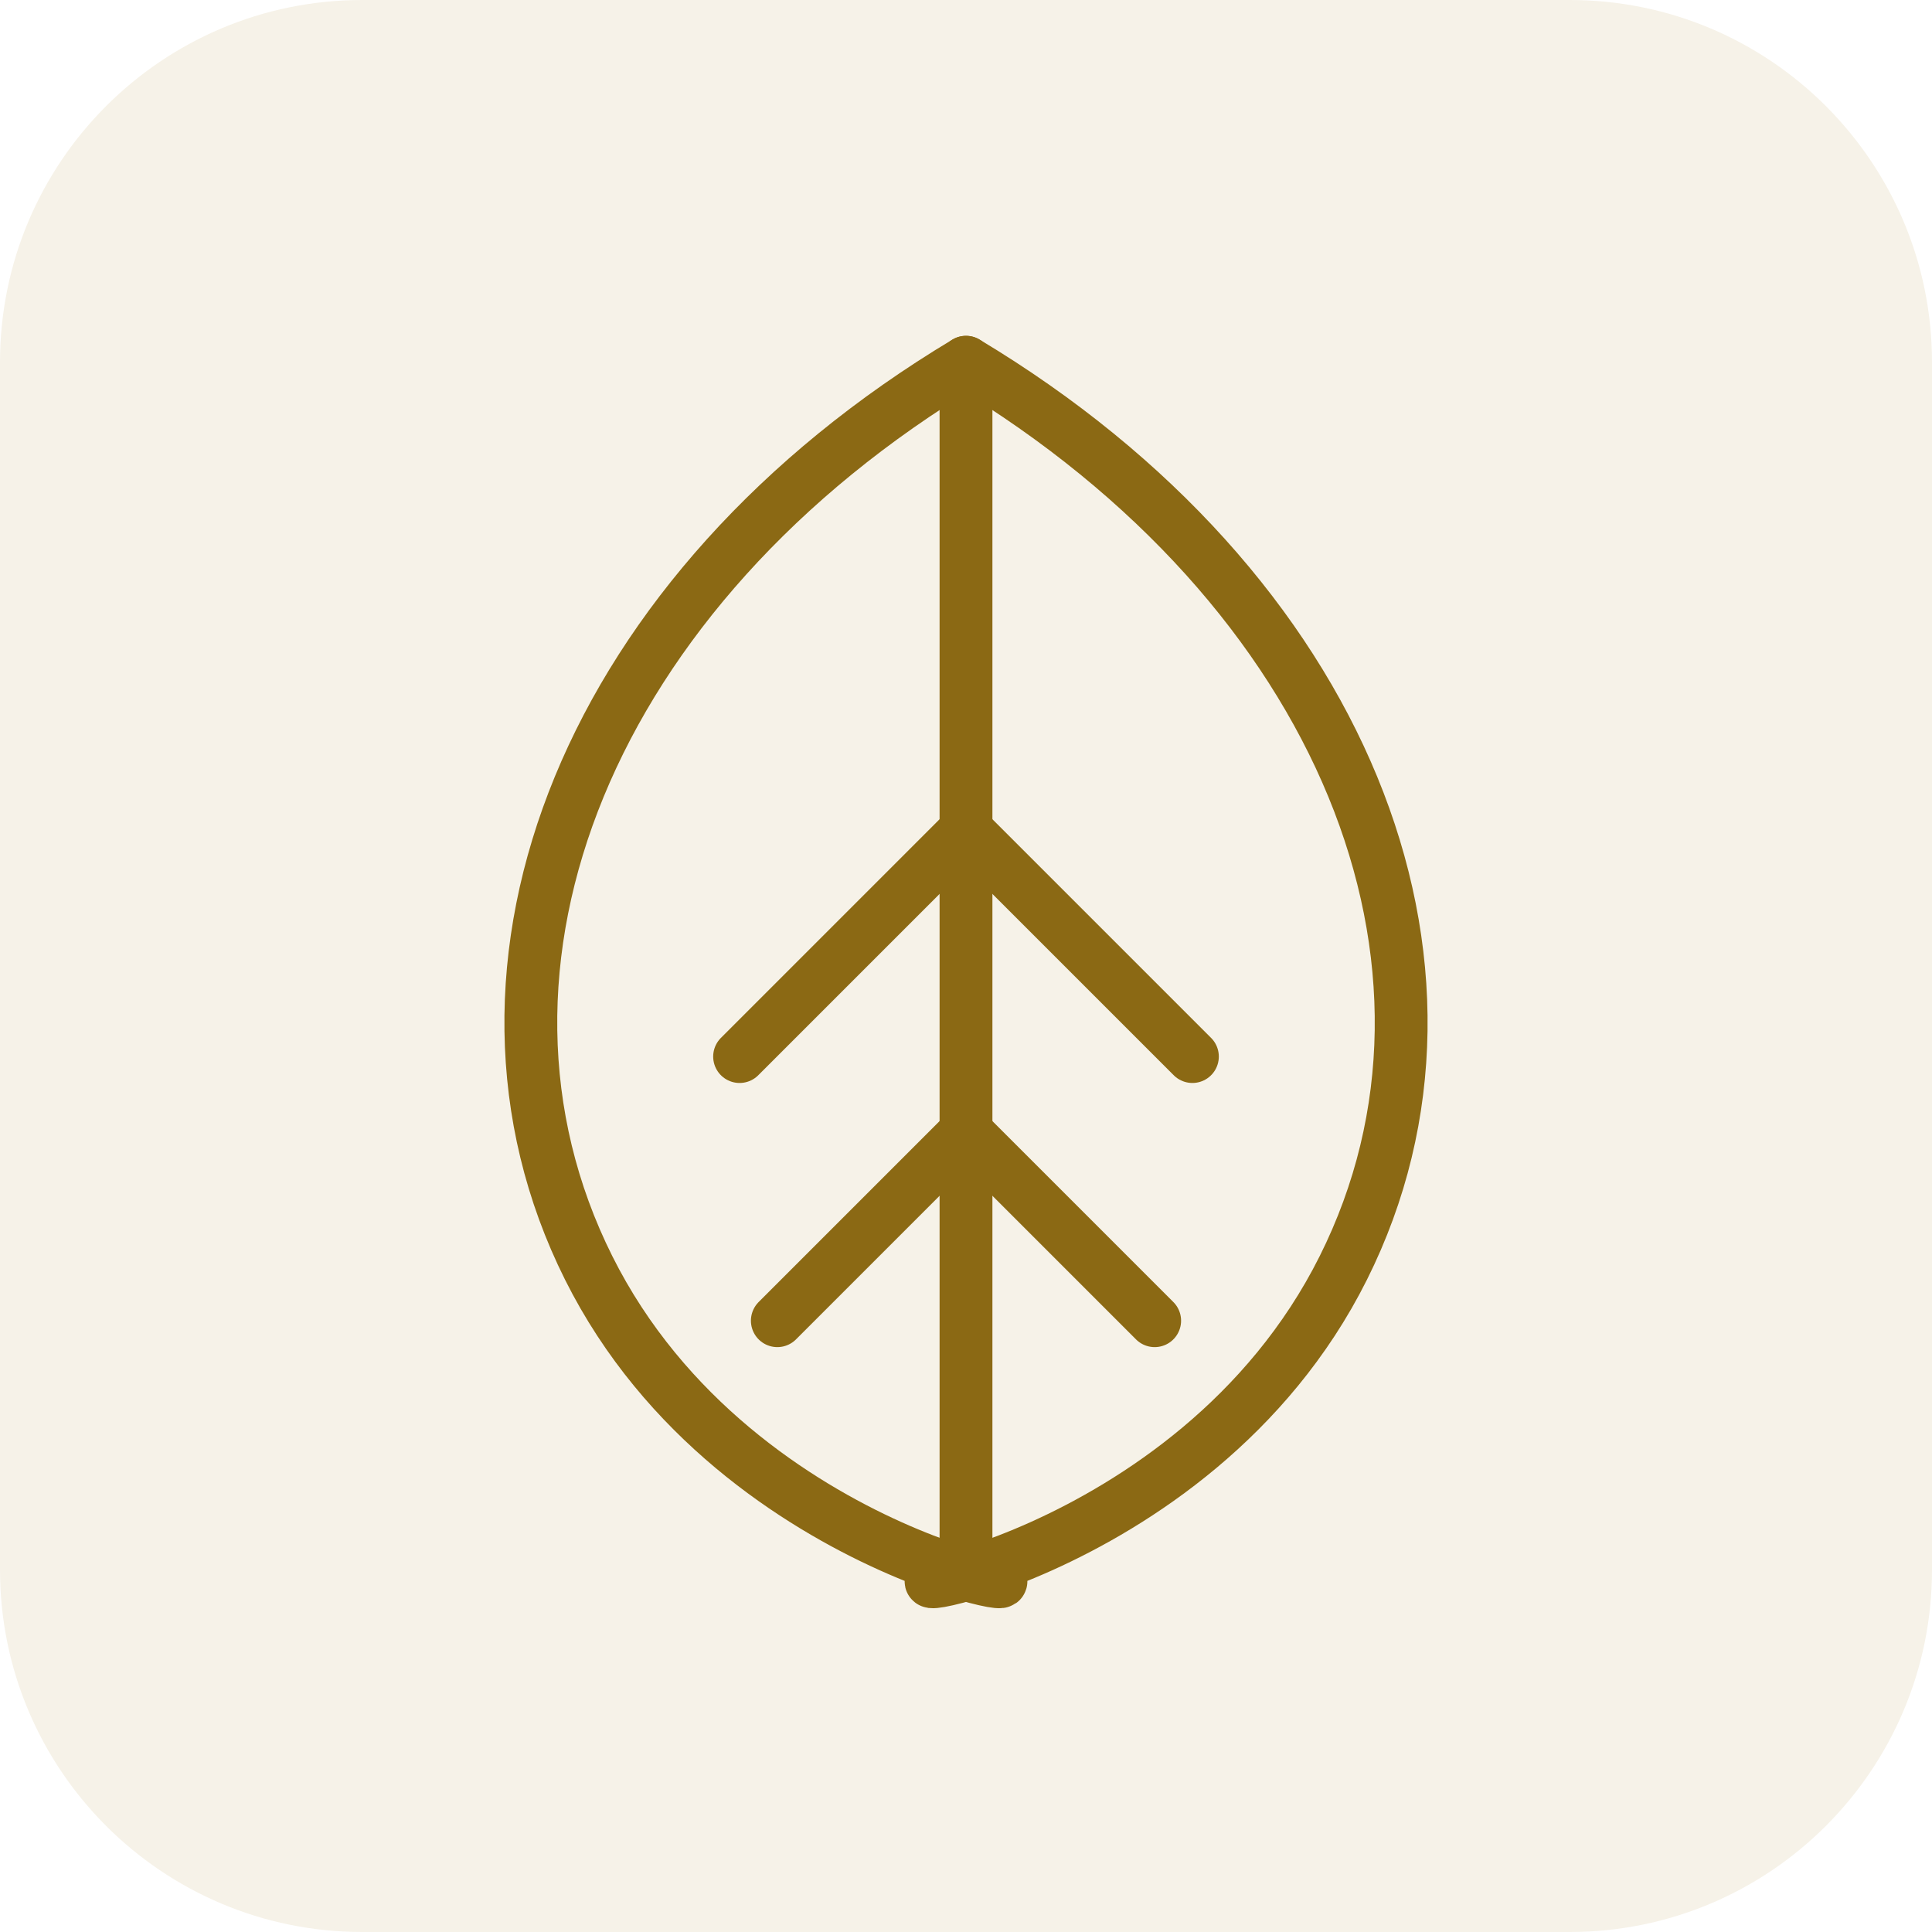
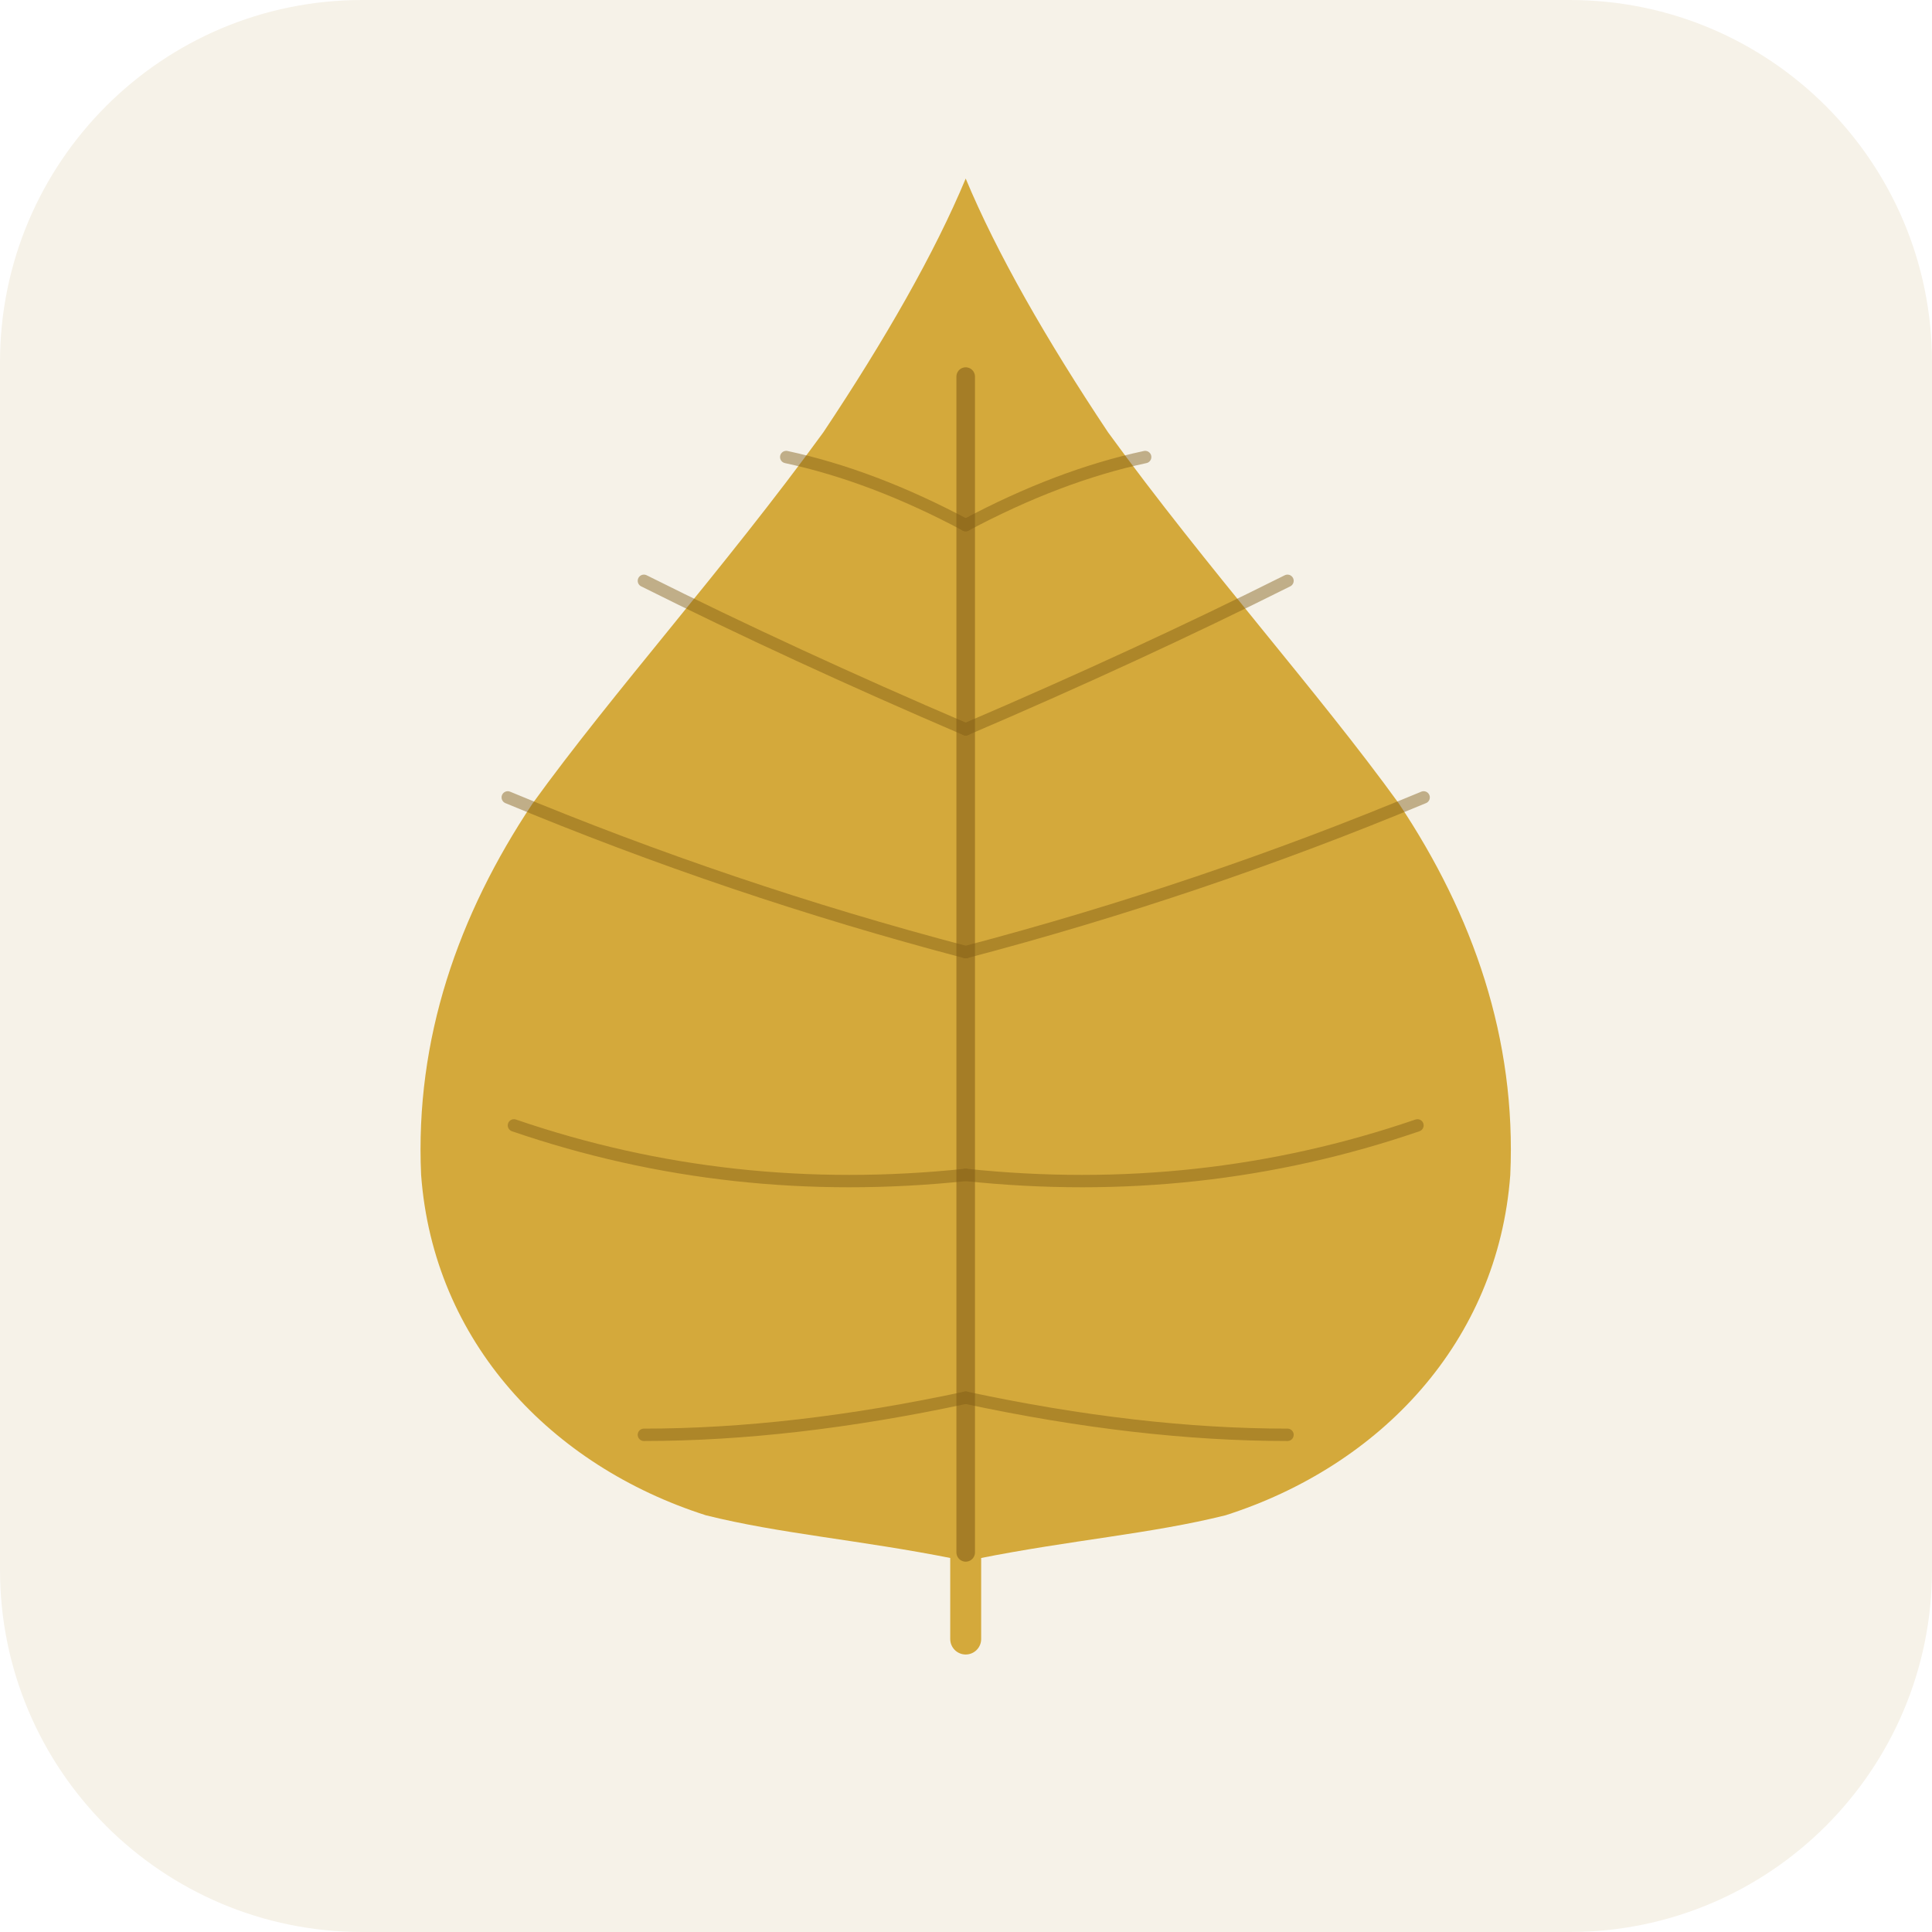
<svg xmlns="http://www.w3.org/2000/svg" viewBox="0 0 512 512">
  <rect width="512" height="512" rx="96" fill="#F6F2E8" />
-   <g fill="none" stroke="#8B6914" stroke-width="14" stroke-linecap="round" stroke-linejoin="round">
-     <path d="M 256 96 C 156 156 116 256 156 336 C 196 416 296 426 256 416 C 216 426 316 416 356 336 C 396 256 356 156 256 96 Z" />
-     <path d="M 256 96 L 256 416" />
-     <path d="M 256 220 L 196 280" />
-     <path d="M 256 220 L 316 280" />
-     <path d="M 256 300 L 206 350" />
-     <path d="M 256 300 L 306 350" />
+   <g transform="translate(46 26) scale(0.82)">
+     <path fill="#D4A93B" d="         M 256 26         C 246 50 230 78 210 108         C 178 152 142 192 116 228         C 92 264 78 304 80 348         C 84 402 122 442 172 458         C 196 464 222 466 252 472         L 256 472         L 260 472         C 290 466 316 464 340 458         C 390 442 428 402 432 348         C 434 304 420 264 396 228         C 370 192 334 152 302 108         C 282 78 266 50 256 26         Z       " />
+     <path stroke="#D4A93B" stroke-width="10" stroke-linecap="round" d="M 256 472 L 256 498" />
+     <path stroke="#7E5A14" stroke-width="6" stroke-linecap="round" fill="none" opacity="0.55" d="M 256 470 L 256 90" />
+     <g stroke="#7E5A14" stroke-width="4" stroke-linecap="round" fill="none" opacity="0.45">
+       <path d="M 256 420 Q 200 432 152 432" />
+       <path d="M 256 420 Q 312 432 360 432" />
+       <path d="M 256 348 Q 180 356 110 332" />
+       <path d="M 256 348 Q 332 356 402 332" />
+       <path d="M 256 276 Q 180 256 108 226" />
+       <path d="M 256 276 Q 332 256 404 226" />
+       <path d="M 256 204 Q 200 180 152 156" />
+       <path d="M 256 204 Q 312 180 360 156" />
+       <path d="M 256 138 Q 226 122 198 116" />
+       <path d="M 256 138 Q 286 122 314 116" />
+     </g>
  </g>
</svg>
